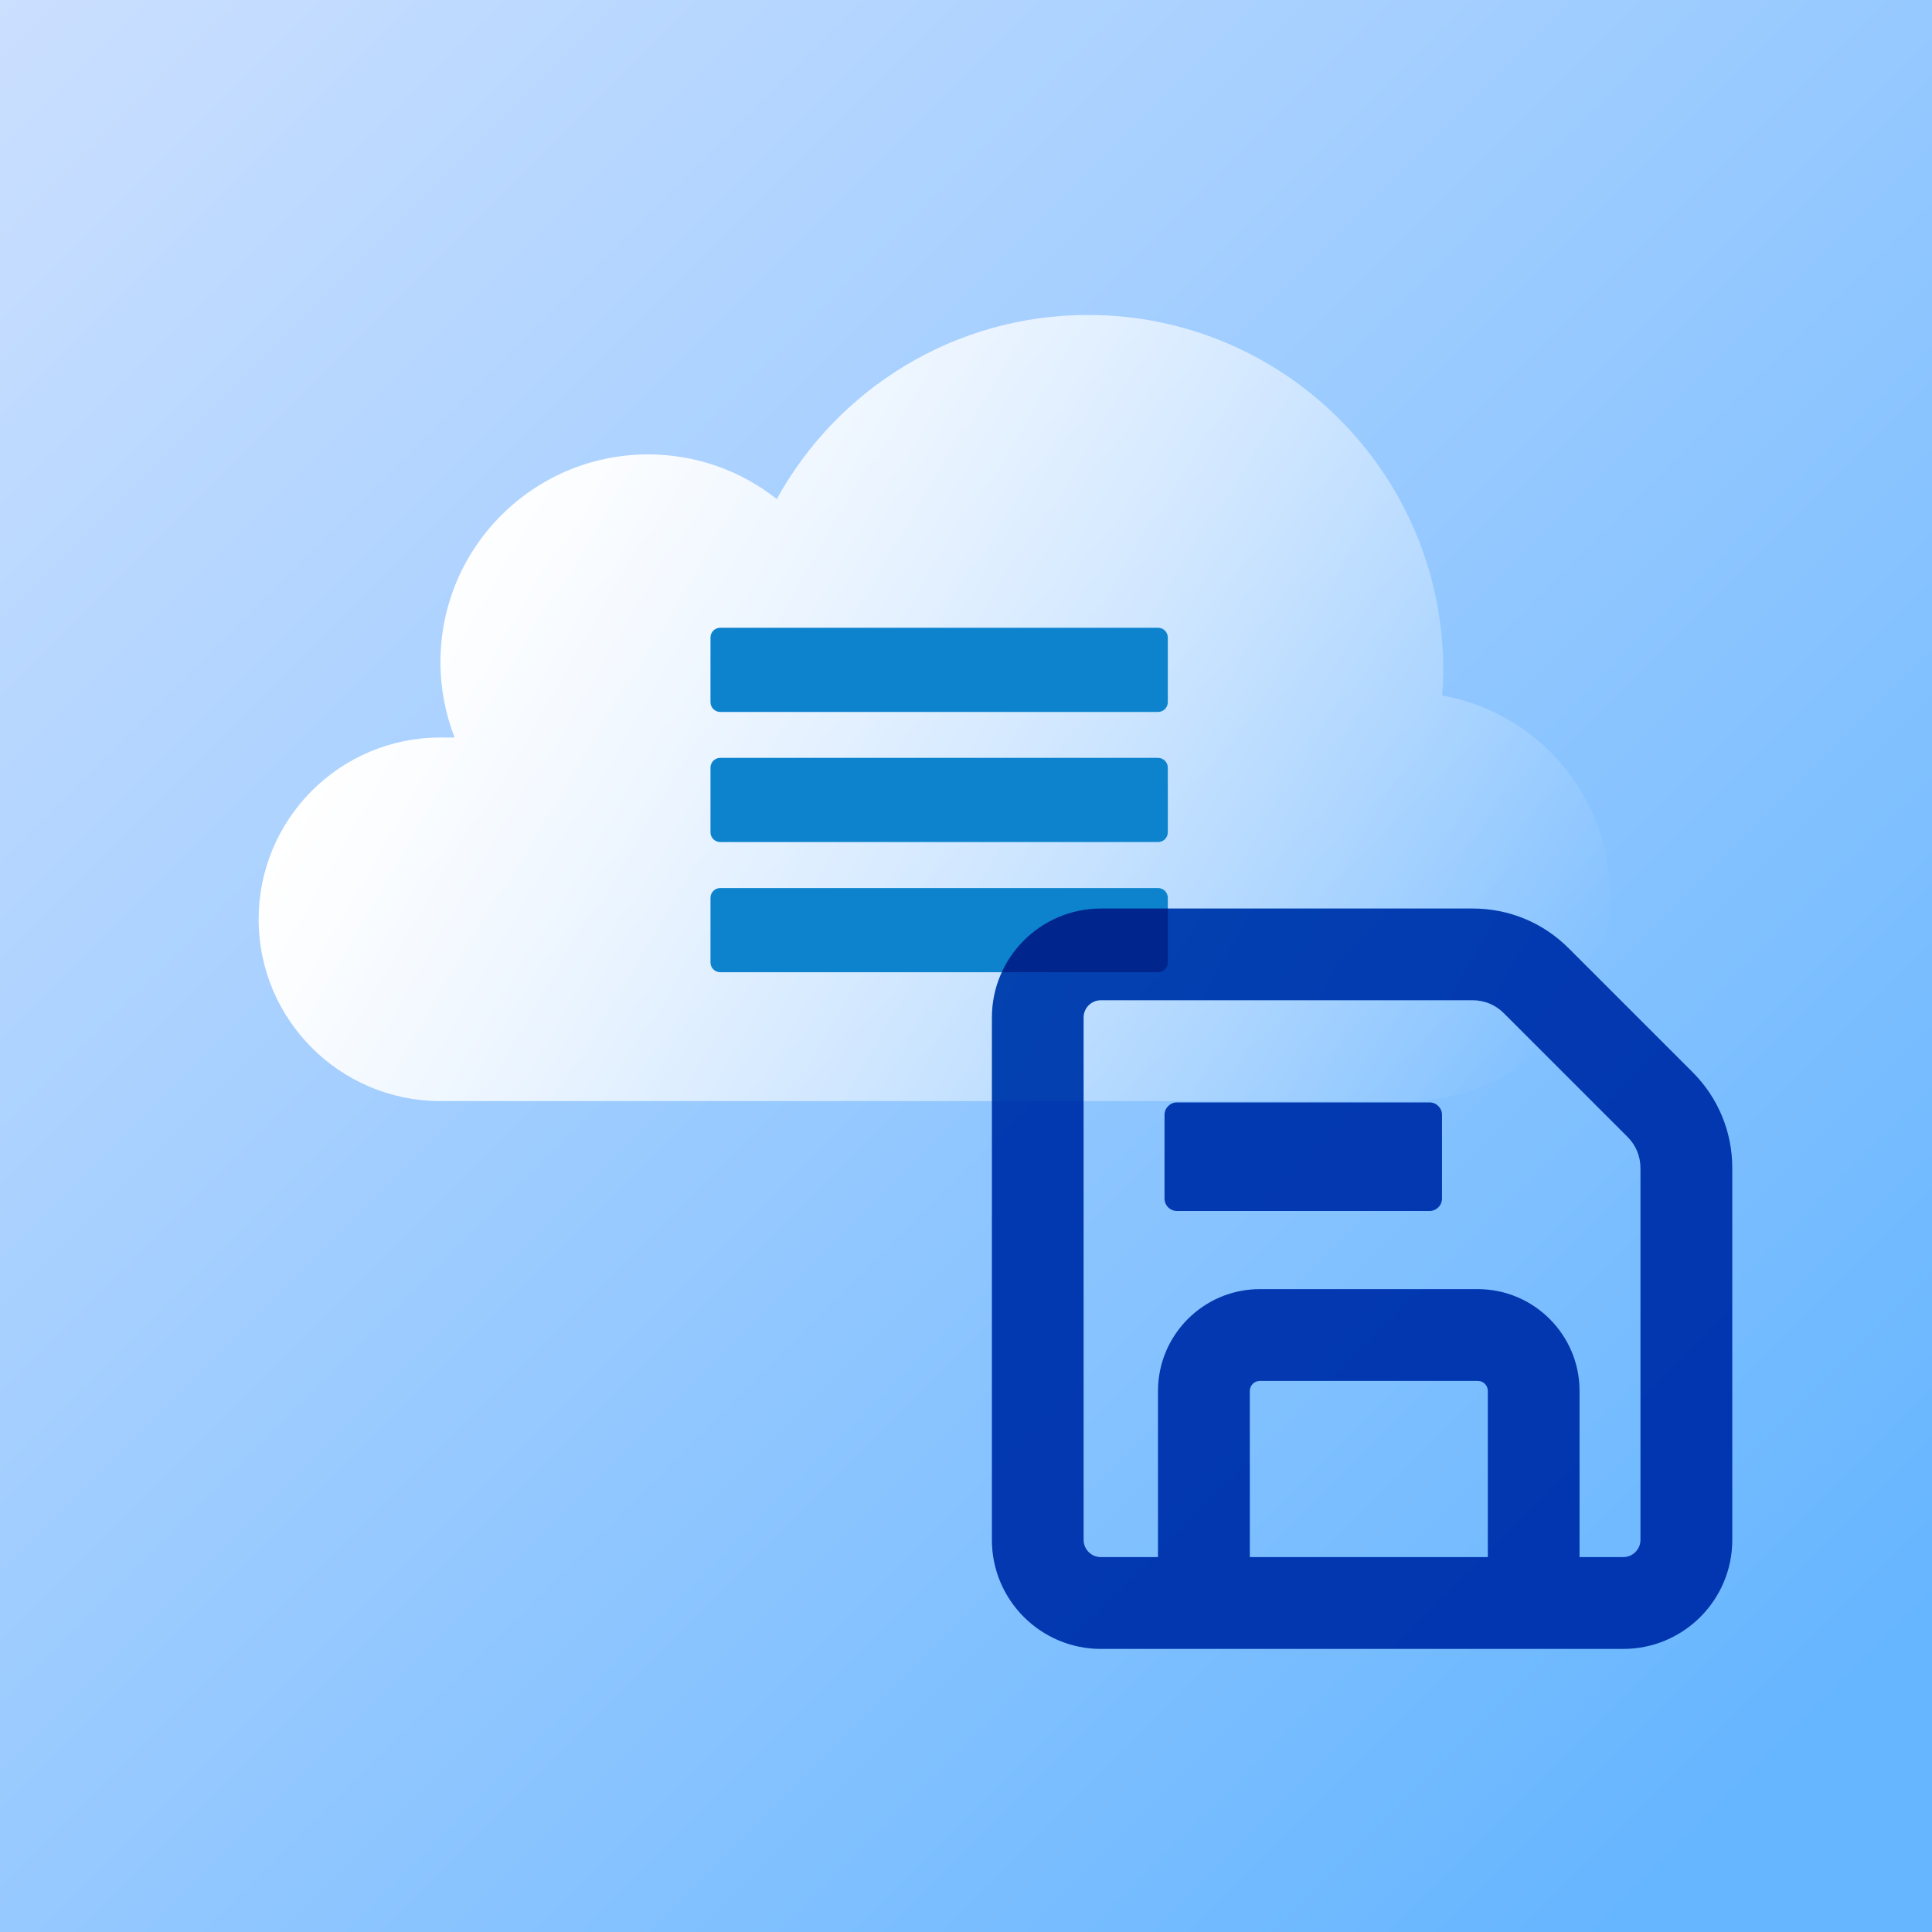
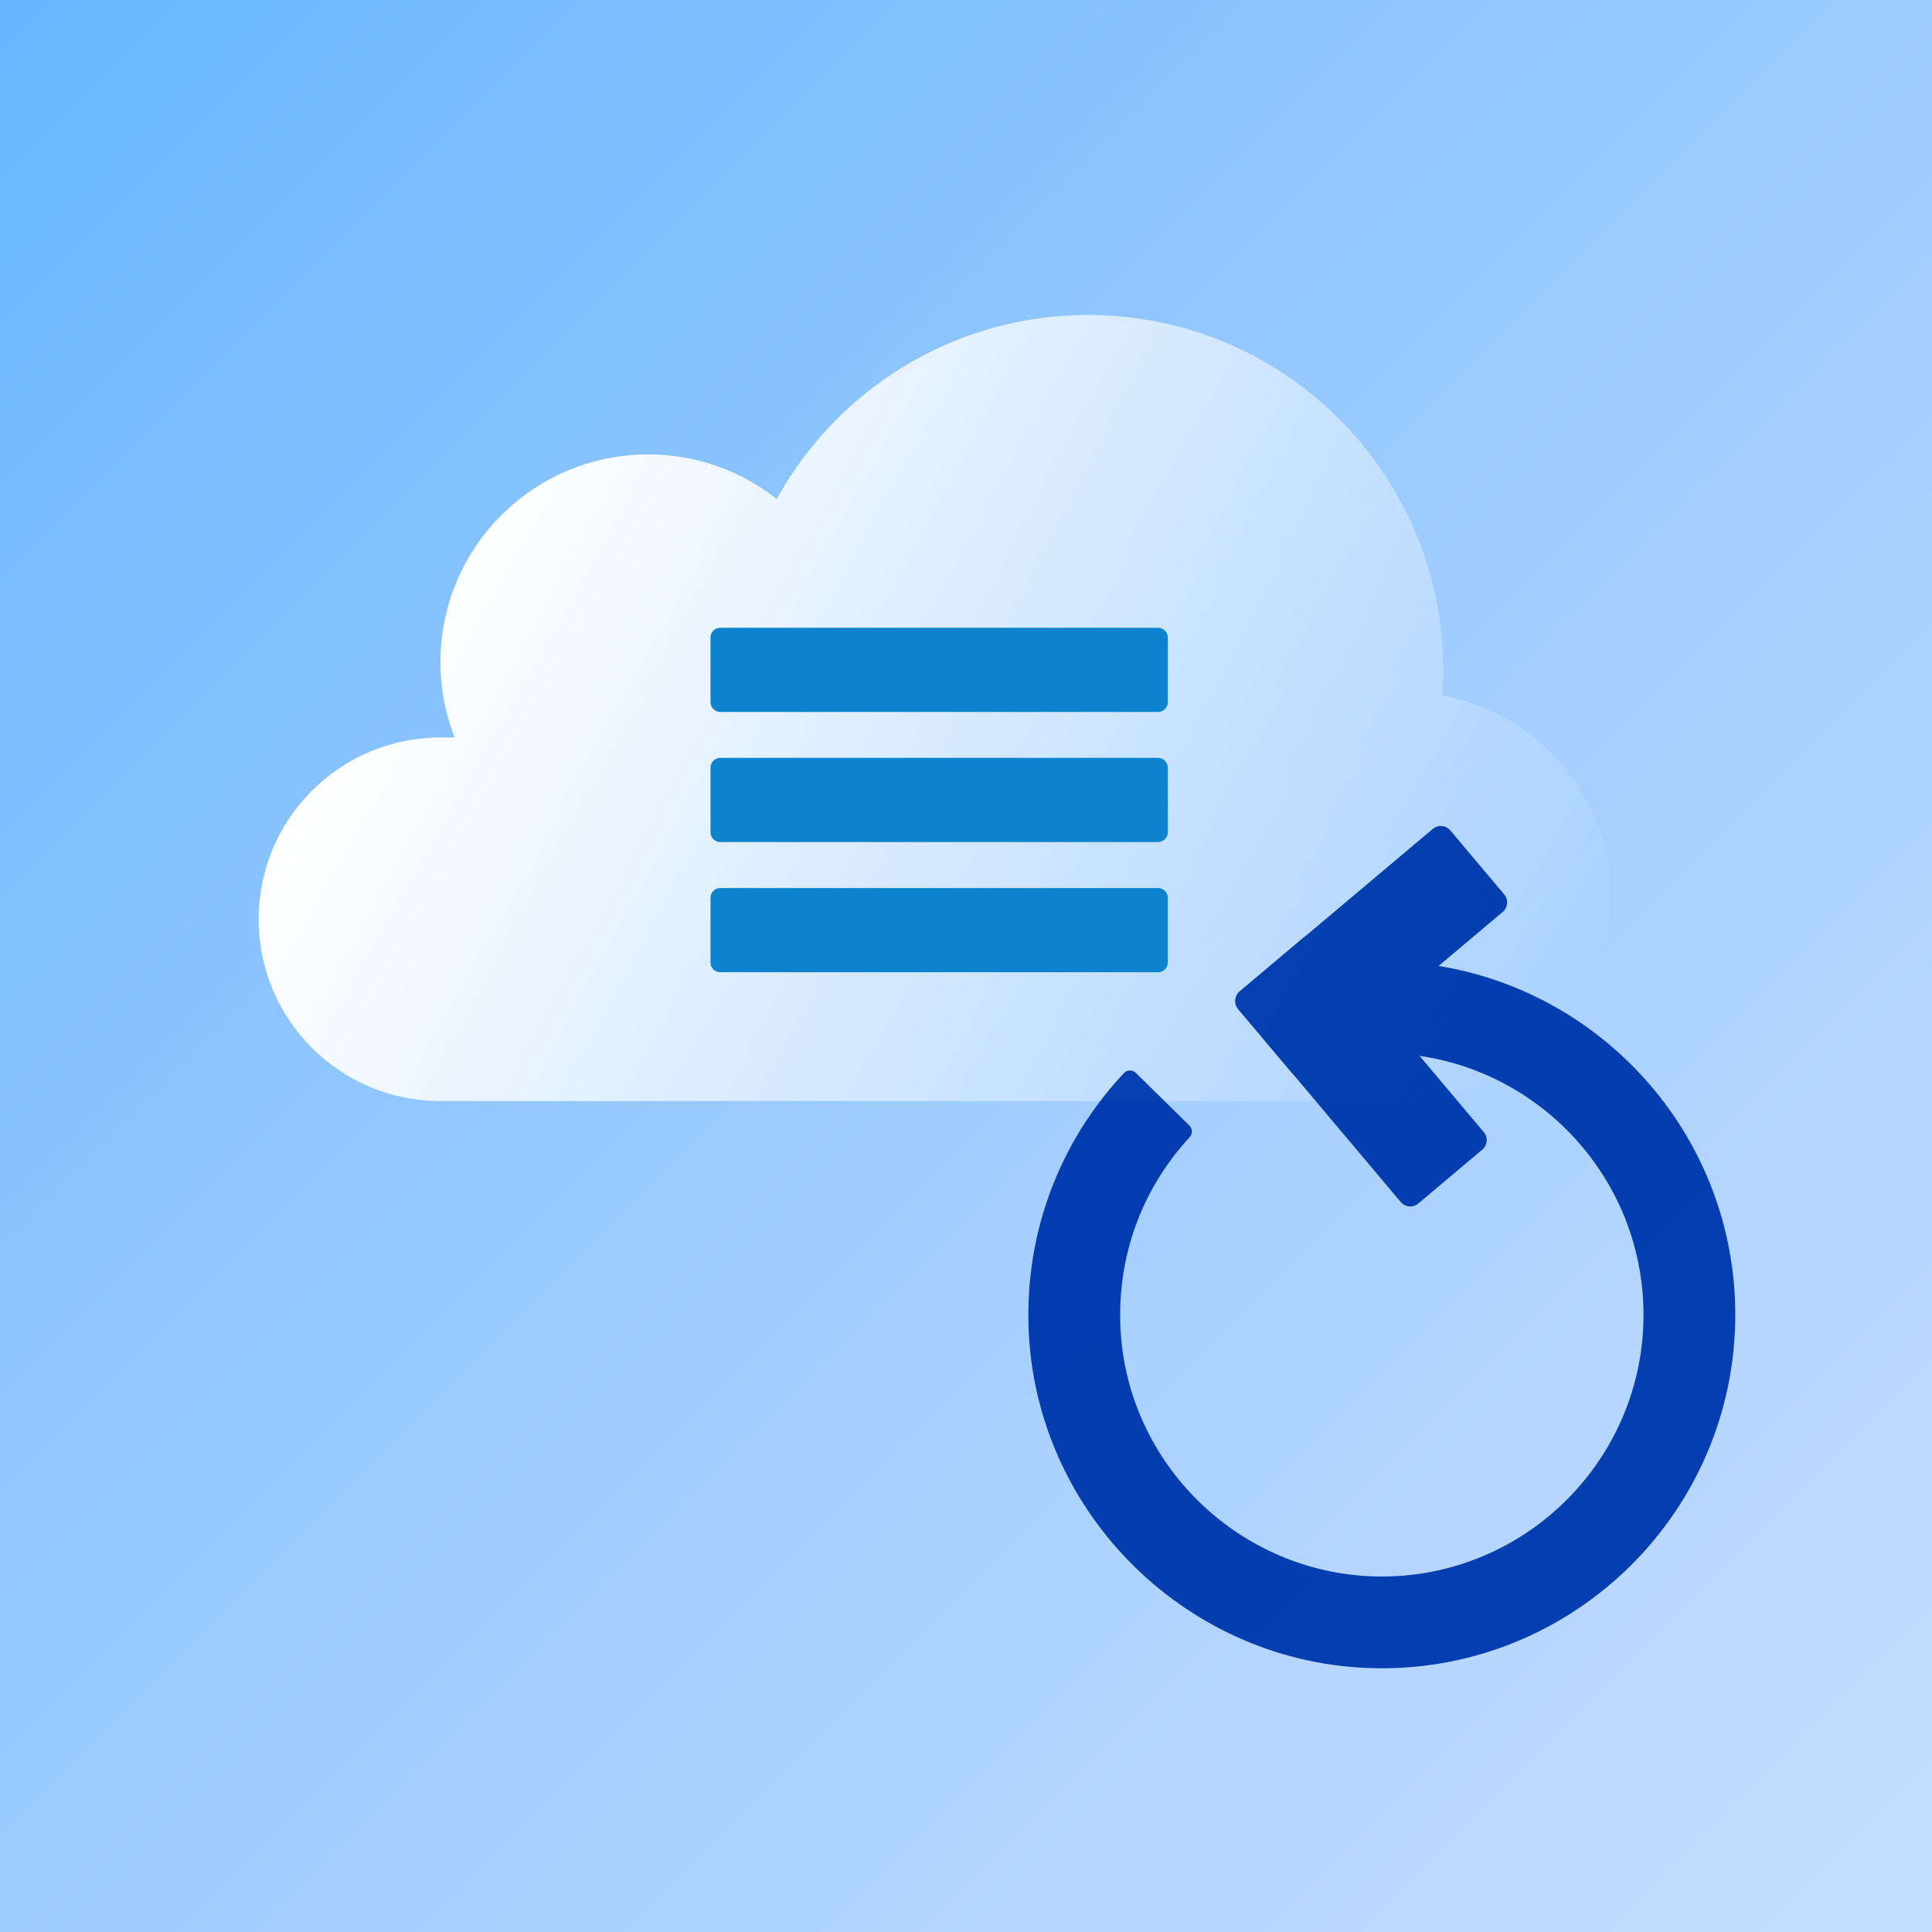
<svg xmlns="http://www.w3.org/2000/svg" viewBox="0 0 400 400">
  <defs>
-     <style>.cls-1{fill:url(#linear-gradient);}.cls-2{fill:#054ab0;}.cls-3{fill:#0d83cd;}.cls-4{mix-blend-mode:multiply;}.cls-5{fill:url(#linear-gradient-2);}.cls-6{isolation:isolate;}</style>
-     <linearGradient id="linear-gradient" x1="-9.06" y1="-6.34" x2="401.32" y2="404.05" gradientUnits="userSpaceOnUse">
-       <stop offset="0" stop-color="#cde0ff" />
-       <stop offset=".36" stop-color="#a7d0ff" />
-       <stop offset=".92" stop-color="#65b5ff" />
+     <style>.cls-1{fill:url(#linear-gradient);}.cls-2{fill:#0d83cd;}.cls-3{fill:#054ab0;mix-blend-mode:multiply;}.cls-4{fill:url(#linear-gradient-2);}.cls-5{isolation:isolate;}</style>
+     <linearGradient id="linear-gradient" x1="-9.06" y1="-6.34" x2="463.22" y2="465.94" gradientUnits="userSpaceOnUse">
+       <stop offset="0" stop-color="#65b5ff" />
+       <stop offset=".21" stop-color="#81c0ff" />
+       <stop offset=".56" stop-color="#aad1ff" />
+       <stop offset=".83" stop-color="#c3dcff" />
+       <stop offset="1" stop-color="#cde0ff" />
    </linearGradient>
    <linearGradient id="linear-gradient-2" x1="312.65" y1="232.96" x2="95.48" y2="107.58" gradientUnits="userSpaceOnUse">
      <stop offset="0" stop-color="#fff" stop-opacity="0" />
      <stop offset=".16" stop-color="#fff" stop-opacity=".18" />
      <stop offset=".47" stop-color="#fff" stop-opacity=".53" />
      <stop offset=".72" stop-color="#fff" stop-opacity=".78" />
      <stop offset=".91" stop-color="#fff" stop-opacity=".94" />
      <stop offset="1" stop-color="#fff" />
    </linearGradient>
  </defs>
-   <g class="cls-6">
+   <g class="cls-5">
    <g id="Layer_1">
      <rect class="cls-1" x="-9.06" y="-6.34" width="416.19" height="416.19" />
-       <path class="cls-5" d="M298.6,143.99c.12-1.73,.21-3.48,.21-5.24,0-40.62-32.93-73.54-73.54-73.54-27.77,0-51.93,15.39-64.45,38.11-7.32-5.78-16.56-9.24-26.62-9.24-23.75,0-43.01,19.26-43.01,43.01,0,5.5,1.05,10.76,2.93,15.6h-2.93c-20.79,0-37.64,16.85-37.64,37.64s16.85,37.64,37.64,37.64h199.9c23.38,0,42.33-18.95,42.33-42.33,0-20.81-15.02-38.1-34.82-41.65Z" />
-       <rect class="cls-3" x="147.1" y="183.86" width="94.68" height="17.43" rx="2.02" ry="2.02" />
-       <rect class="cls-3" x="147.1" y="156.91" width="94.68" height="17.43" rx="2.02" ry="2.02" />
-       <rect class="cls-3" x="147.1" y="129.97" width="94.68" height="17.43" rx="2.02" ry="2.02" />
-       <g class="cls-4">
-         <path class="cls-2" d="M295.97,228.24h-52.29c-1.42,0-2.58,1.15-2.58,2.58v17.32c0,1.42,1.15,2.58,2.58,2.58h52.29c1.42,0,2.58-1.15,2.58-2.58v-17.32c0-1.42-1.15-2.58-2.58-2.58Zm54.45-6.27l-25.65-25.65c-5.3-5.3-12.35-8.22-19.85-8.22h-77c-12.44,0-22.56,10.12-22.56,22.56v108.17c0,12.44,10.12,22.56,22.56,22.56h108.17c12.44,0,22.56-10.12,22.56-22.56v-77c0-7.5-2.92-14.55-8.22-19.85Zm-42.39,100.41h-49.27v-34.4c0-1.15,.93-2.08,2.08-2.08h45.12c1.15,0,2.08,.93,2.08,2.08v34.4Zm31.61-3.56c0,1.96-1.6,3.56-3.56,3.56h-9.05v-34.4c0-11.62-9.46-21.08-21.08-21.08h-45.12c-11.62,0-21.08,9.46-21.08,21.08v34.4h-11.84c-1.96,0-3.56-1.6-3.56-3.56v-108.17c0-1.96,1.6-3.56,3.56-3.56h77c2.42,0,4.7,.94,6.42,2.66l25.65,25.65c1.71,1.71,2.66,3.99,2.66,6.42v77Z" />
-       </g>
+       <path class="cls-4" d="M298.6,143.99c.12-1.73,.21-3.48,.21-5.24,0-40.62-32.93-73.54-73.54-73.54-27.77,0-51.93,15.39-64.45,38.11-7.32-5.78-16.56-9.24-26.62-9.24-23.75,0-43.01,19.26-43.01,43.01,0,5.5,1.05,10.76,2.93,15.6h-2.93c-20.79,0-37.64,16.85-37.64,37.64s16.85,37.64,37.64,37.64h199.9c23.38,0,42.33-18.95,42.33-42.33,0-20.81-15.02-38.1-34.82-41.65Z" />
+       <rect class="cls-2" x="147.1" y="183.86" width="94.68" height="17.43" rx="2.02" ry="2.02" />
+       <rect class="cls-2" x="147.1" y="156.91" width="94.68" height="17.43" rx="2.02" ry="2.02" />
+       <rect class="cls-2" x="147.1" y="129.97" width="94.68" height="17.43" rx="2.02" ry="2.02" />
+       <path class="cls-3" d="M297.84,199.99l13.28-11.18c1.09-.92,1.23-2.54,.31-3.63l-11.16-13.25c-.92-1.09-2.54-1.23-3.63-.31l-26.4,22.23c-.12,.07-.23,.14-.34,.23l-13.25,11.16c-.55,.47-.86,1.11-.91,1.78-.06,.67,.13,1.36,.59,1.91l11.16,13.25c.09,.11,.19,.2,.29,.29l22.23,26.4c.92,1.09,2.54,1.23,3.63,.31l13.25-11.16c1.09-.92,1.23-2.54,.31-3.63l-13.29-15.78c26.18,3.8,46.36,26.39,46.36,53.61,0,29.86-24.28,54.15-54.13,54.18-28.34,.03-52.2-22.15-54.1-50.42-1.02-15.11,4.12-29.57,14.25-40.52,.64-.69,.63-1.76-.04-2.43l-11.08-10.9c-.69-.68-1.81-.67-2.47,.04-13.4,14.28-20.46,33.06-19.74,52.81,1.42,38.65,33.29,69.8,71.96,70.41,40.89,.64,74.35-32.43,74.35-73.17,0-36.36-26.65-66.59-61.44-72.23Z" />
    </g>
  </g>
</svg>
